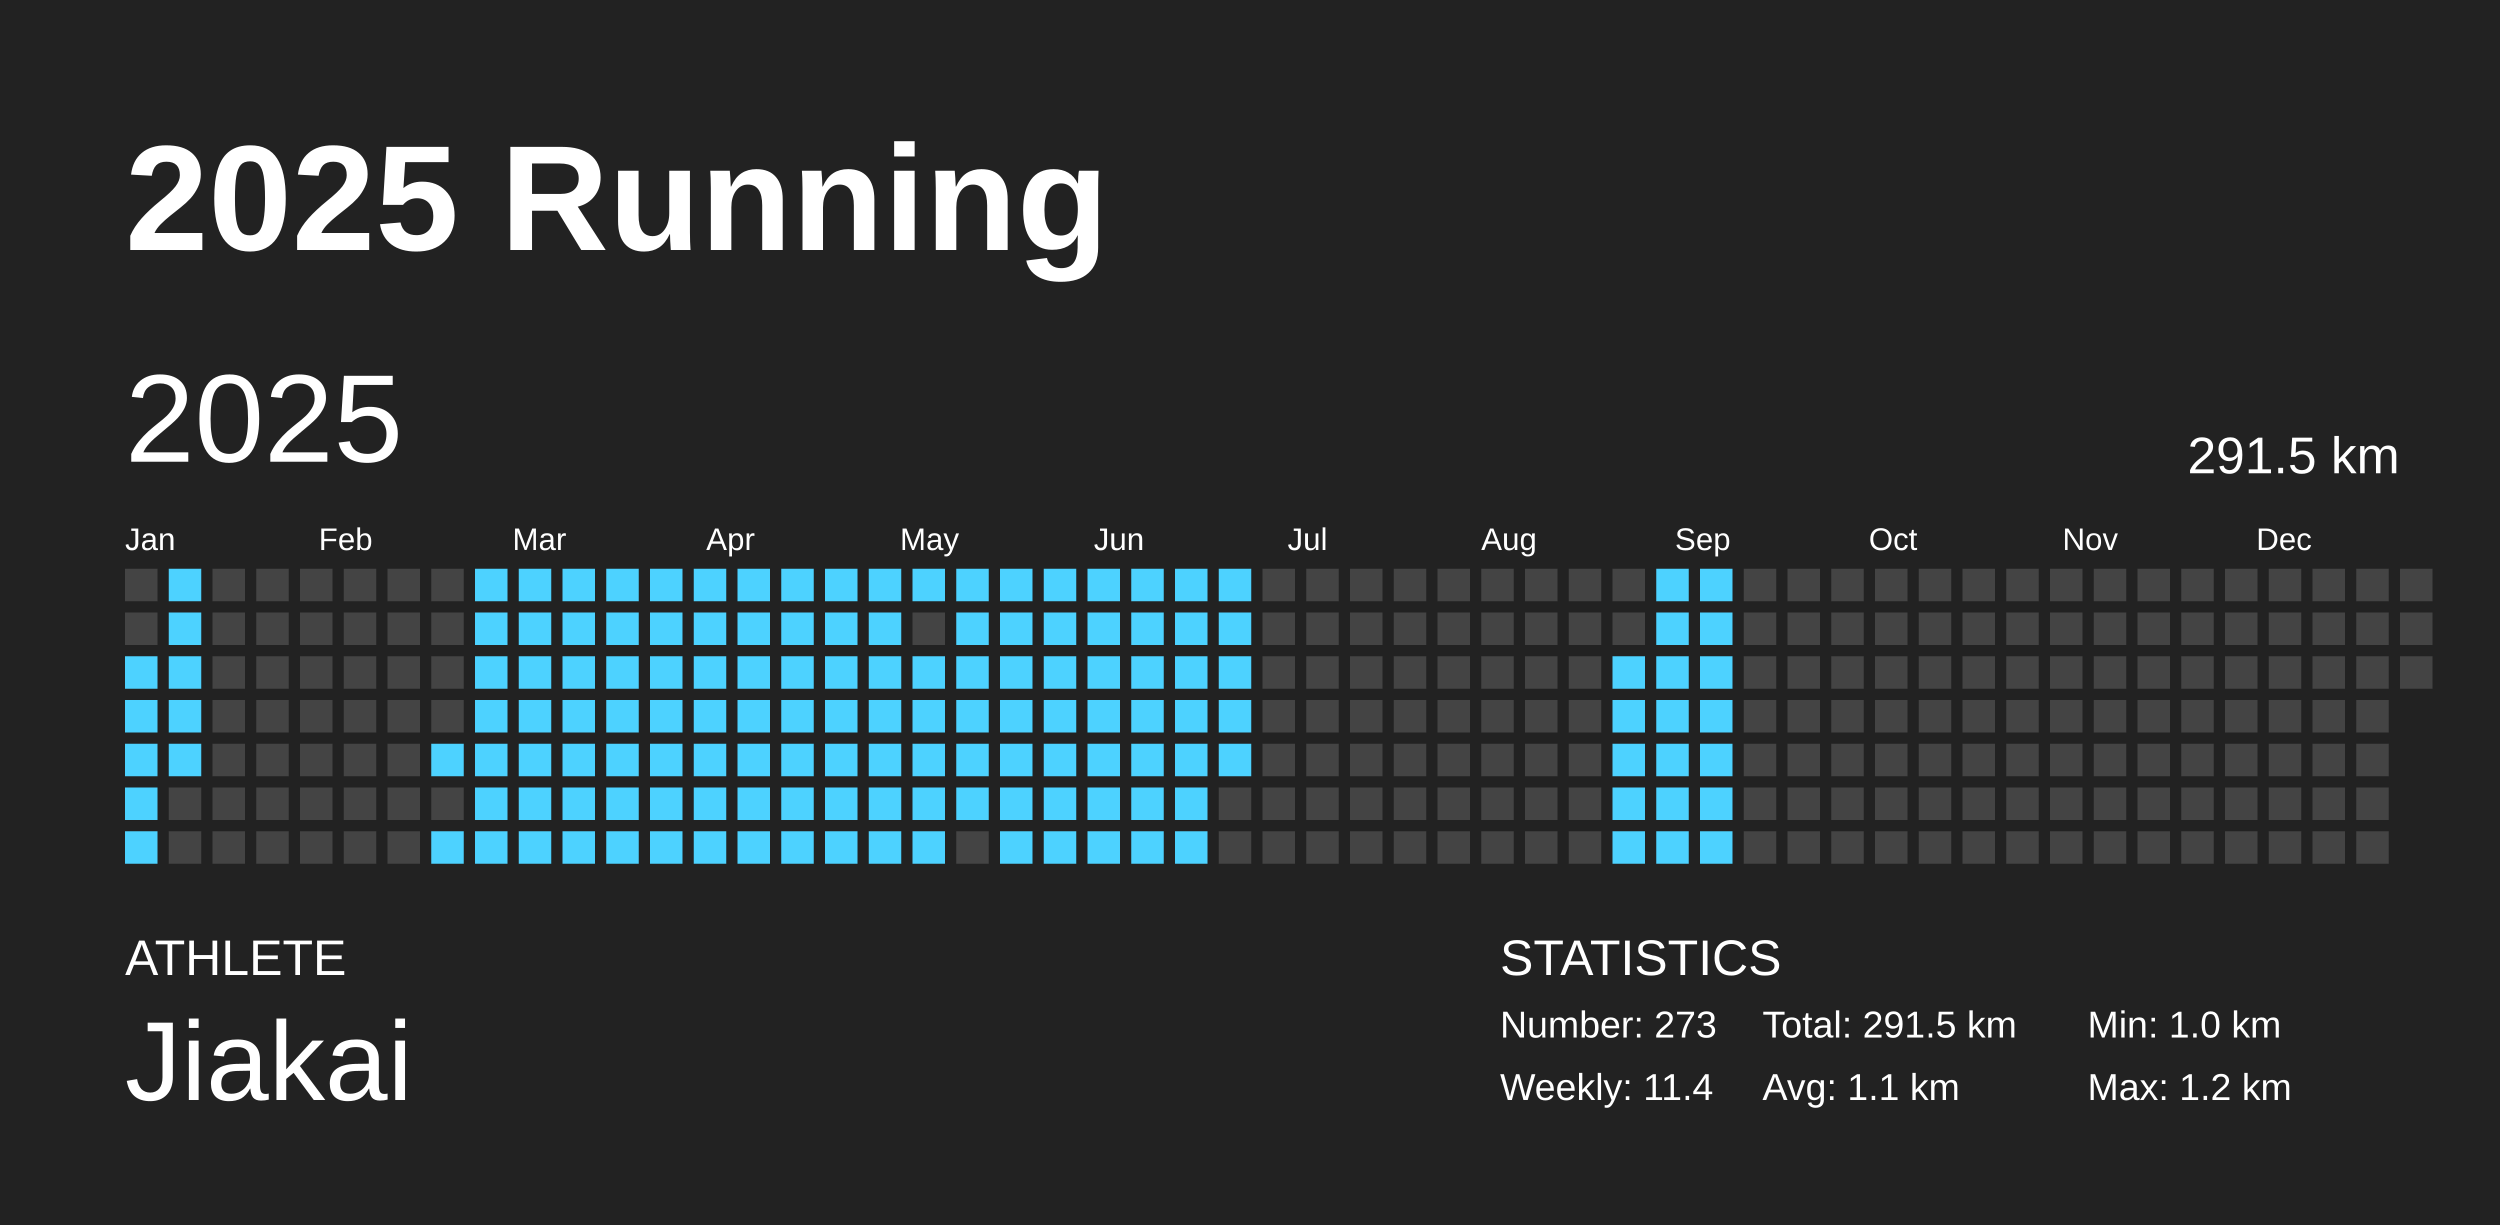
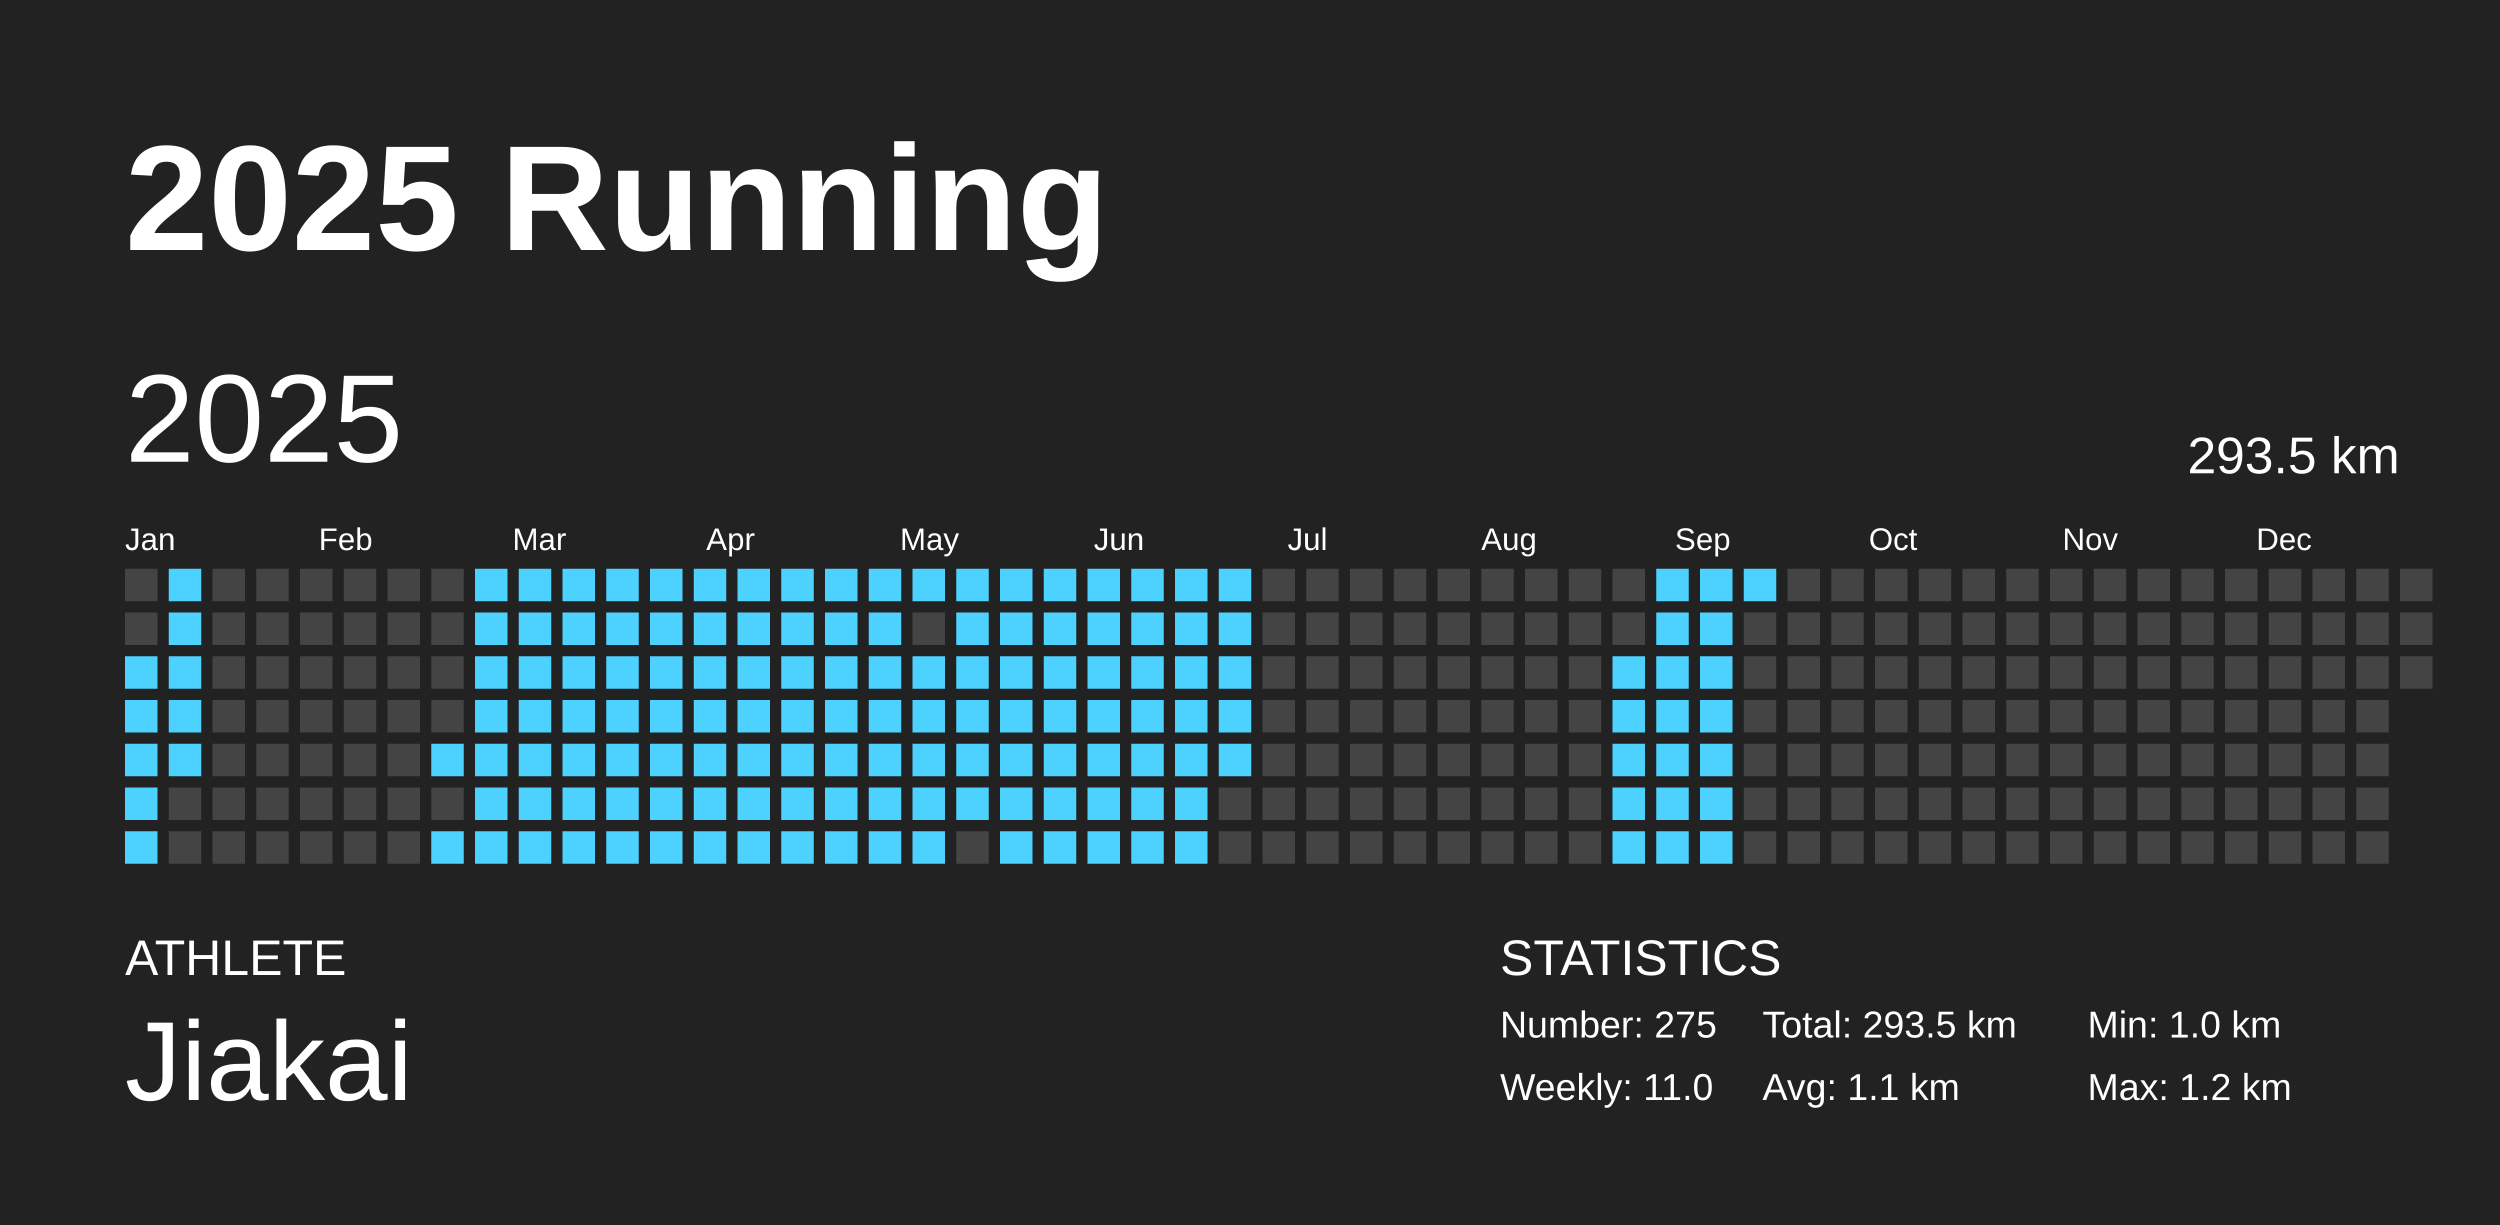
<svg xmlns="http://www.w3.org/2000/svg" baseProfile="full" height="98mm" version="1.1" viewBox="0,0,200,98" width="200mm">
  <defs />
  <rect fill="#222222" height="98" width="200" x="0" y="0" />
  <text fill="#FFFFFF" style="font-size:12px; font-family:Arial; font-weight:bold;" x="10" y="20">2025 Running</text>
  <text fill="#FFFFFF" style="font-size:4px; font-family:Arial" x="10" y="78">ATHLETE</text>
  <text fill="#FFFFFF" style="font-size:9px; font-family:Arial" x="10" y="88">Jiakai</text>
  <text fill="#FFFFFF" style="font-size:4px; font-family:Arial" x="120" y="78">STATISTICS</text>
-   <text fill="#FFFFFF" style="font-size:3px; font-family:Arial" x="120" y="83">Number: 273</text>
-   <text fill="#FFFFFF" style="font-size:3px; font-family:Arial" x="120" y="88">Weekly: 11.4</text>
-   <text fill="#FFFFFF" style="font-size:3px; font-family:Arial" x="141" y="83">Total: 291.5 km</text>
+   <text fill="#FFFFFF" style="font-size:3px; font-family:Arial" x="120" y="83">Number: 275</text>
+   <text fill="#FFFFFF" style="font-size:3px; font-family:Arial" x="120" y="88">Weekly: 11.0</text>
+   <text fill="#FFFFFF" style="font-size:3px; font-family:Arial" x="141" y="83">Total: 293.5 km</text>
  <text fill="#FFFFFF" style="font-size:3px; font-family:Arial" x="141" y="88">Avg: 1.1 km</text>
  <text fill="#FFFFFF" style="font-size:3px; font-family:Arial" x="167" y="83">Min: 1.0 km</text>
  <text fill="#FFFFFF" style="font-size:3px; font-family:Arial" x="167" y="88">Max: 1.2 km</text>
  <text dominant-baseline="hanging" fill="#FFFFFF" style="font-size:10.0px; font-family:Arial;" x="10" y="30">2025</text>
-   <text dominant-baseline="hanging" fill="#FFFFFF" style="font-size:4.125px; font-family:Arial;" x="175" y="35">291.5 km</text>
+   <text dominant-baseline="hanging" fill="#FFFFFF" style="font-size:4.125px; font-family:Arial;" x="175" y="35">293.5 km</text>
  <text fill="#FFFFFF" style="font-size:2.5px; font-family:Arial" x="10.0" y="44">Jan</text>
  <text fill="#FFFFFF" style="font-size:2.5px; font-family:Arial" x="25.5" y="44">Feb</text>
  <text fill="#FFFFFF" style="font-size:2.5px; font-family:Arial" x="41.0" y="44">Mar</text>
  <text fill="#FFFFFF" style="font-size:2.5px; font-family:Arial" x="56.5" y="44">Apr</text>
  <text fill="#FFFFFF" style="font-size:2.5px; font-family:Arial" x="72.0" y="44">May</text>
  <text fill="#FFFFFF" style="font-size:2.5px; font-family:Arial" x="87.5" y="44">Jun</text>
  <text fill="#FFFFFF" style="font-size:2.5px; font-family:Arial" x="103.0" y="44">Jul</text>
  <text fill="#FFFFFF" style="font-size:2.5px; font-family:Arial" x="118.5" y="44">Aug</text>
  <text fill="#FFFFFF" style="font-size:2.5px; font-family:Arial" x="134.0" y="44">Sep</text>
  <text fill="#FFFFFF" style="font-size:2.5px; font-family:Arial" x="149.5" y="44">Oct</text>
  <text fill="#FFFFFF" style="font-size:2.5px; font-family:Arial" x="165.0" y="44">Nov</text>
  <text fill="#FFFFFF" style="font-size:2.5px; font-family:Arial" x="180.5" y="44">Dec</text>
  <rect fill="#444444" height="2.6" width="2.6" x="10.0" y="45.5" />
  <rect fill="#444444" height="2.6" width="2.6" x="10.0" y="49.0" />
  <rect fill="#4dd2ff" height="2.6" width="2.6" x="10.0" y="52.5" />
  <rect fill="#4dd2ff" height="2.6" width="2.6" x="10.0" y="56.0" />
  <rect fill="#4dd2ff" height="2.6" width="2.6" x="10.0" y="59.5" />
  <rect fill="#4dd2ff" height="2.6" width="2.6" x="10.0" y="63.0" />
  <rect fill="#4dd2ff" height="2.6" width="2.6" x="10.0" y="66.5" />
  <rect fill="#4dd2ff" height="2.6" width="2.6" x="13.5" y="45.5" />
  <rect fill="#4dd2ff" height="2.6" width="2.6" x="13.5" y="49.0" />
  <rect fill="#4dd2ff" height="2.6" width="2.6" x="13.5" y="52.5" />
  <rect fill="#4dd2ff" height="2.6" width="2.6" x="13.5" y="56.0" />
  <rect fill="#4dd2ff" height="2.6" width="2.6" x="13.5" y="59.5" />
  <rect fill="#444444" height="2.6" width="2.6" x="13.5" y="63.0" />
  <rect fill="#444444" height="2.6" width="2.6" x="13.5" y="66.5" />
  <rect fill="#444444" height="2.6" width="2.6" x="17.0" y="45.5" />
  <rect fill="#444444" height="2.6" width="2.6" x="17.0" y="49.0" />
  <rect fill="#444444" height="2.6" width="2.6" x="17.0" y="52.5" />
  <rect fill="#444444" height="2.6" width="2.6" x="17.0" y="56.0" />
  <rect fill="#444444" height="2.6" width="2.6" x="17.0" y="59.5" />
  <rect fill="#444444" height="2.6" width="2.6" x="17.0" y="63.0" />
  <rect fill="#444444" height="2.6" width="2.6" x="17.0" y="66.5" />
  <rect fill="#444444" height="2.6" width="2.6" x="20.5" y="45.5" />
  <rect fill="#444444" height="2.6" width="2.6" x="20.5" y="49.0" />
  <rect fill="#444444" height="2.6" width="2.6" x="20.5" y="52.5" />
  <rect fill="#444444" height="2.6" width="2.6" x="20.5" y="56.0" />
  <rect fill="#444444" height="2.6" width="2.6" x="20.5" y="59.5" />
  <rect fill="#444444" height="2.6" width="2.6" x="20.5" y="63.0" />
  <rect fill="#444444" height="2.6" width="2.6" x="20.5" y="66.5" />
  <rect fill="#444444" height="2.6" width="2.6" x="24.0" y="45.5" />
  <rect fill="#444444" height="2.6" width="2.6" x="24.0" y="49.0" />
  <rect fill="#444444" height="2.6" width="2.6" x="24.0" y="52.5" />
  <rect fill="#444444" height="2.6" width="2.6" x="24.0" y="56.0" />
  <rect fill="#444444" height="2.6" width="2.6" x="24.0" y="59.5" />
  <rect fill="#444444" height="2.6" width="2.6" x="24.0" y="63.0" />
  <rect fill="#444444" height="2.6" width="2.6" x="24.0" y="66.5" />
  <rect fill="#444444" height="2.6" width="2.6" x="27.5" y="45.5" />
  <rect fill="#444444" height="2.6" width="2.6" x="27.5" y="49.0" />
  <rect fill="#444444" height="2.6" width="2.6" x="27.5" y="52.5" />
  <rect fill="#444444" height="2.6" width="2.6" x="27.5" y="56.0" />
  <rect fill="#444444" height="2.6" width="2.6" x="27.5" y="59.5" />
  <rect fill="#444444" height="2.6" width="2.6" x="27.5" y="63.0" />
  <rect fill="#444444" height="2.6" width="2.6" x="27.5" y="66.5" />
  <rect fill="#444444" height="2.6" width="2.6" x="31.0" y="45.5" />
  <rect fill="#444444" height="2.6" width="2.6" x="31.0" y="49.0" />
  <rect fill="#444444" height="2.6" width="2.6" x="31.0" y="52.5" />
  <rect fill="#444444" height="2.6" width="2.6" x="31.0" y="56.0" />
  <rect fill="#444444" height="2.6" width="2.6" x="31.0" y="59.5" />
  <rect fill="#444444" height="2.6" width="2.6" x="31.0" y="63.0" />
  <rect fill="#444444" height="2.6" width="2.6" x="31.0" y="66.5" />
  <rect fill="#444444" height="2.6" width="2.6" x="34.5" y="45.5" />
  <rect fill="#444444" height="2.6" width="2.6" x="34.5" y="49.0" />
  <rect fill="#444444" height="2.6" width="2.6" x="34.5" y="52.5" />
  <rect fill="#444444" height="2.6" width="2.6" x="34.5" y="56.0" />
  <rect fill="#4dd2ff" height="2.6" width="2.6" x="34.5" y="59.5" />
  <rect fill="#444444" height="2.6" width="2.6" x="34.5" y="63.0" />
  <rect fill="#4dd2ff" height="2.6" width="2.6" x="34.5" y="66.5" />
  <rect fill="#4dd2ff" height="2.6" width="2.6" x="38.0" y="45.5" />
  <rect fill="#4dd2ff" height="2.6" width="2.6" x="38.0" y="49.0" />
  <rect fill="#4dd2ff" height="2.6" width="2.6" x="38.0" y="52.5" />
  <rect fill="#4dd2ff" height="2.6" width="2.6" x="38.0" y="56.0" />
  <rect fill="#4dd2ff" height="2.6" width="2.6" x="38.0" y="59.5" />
  <rect fill="#4dd2ff" height="2.6" width="2.6" x="38.0" y="63.0" />
  <rect fill="#4dd2ff" height="2.6" width="2.6" x="38.0" y="66.5" />
  <rect fill="#4dd2ff" height="2.6" width="2.6" x="41.5" y="45.5" />
  <rect fill="#4dd2ff" height="2.6" width="2.6" x="41.5" y="49.0" />
  <rect fill="#4dd2ff" height="2.6" width="2.6" x="41.5" y="52.5" />
  <rect fill="#4dd2ff" height="2.6" width="2.6" x="41.5" y="56.0" />
  <rect fill="#4dd2ff" height="2.6" width="2.6" x="41.5" y="59.5" />
  <rect fill="#4dd2ff" height="2.6" width="2.6" x="41.5" y="63.0" />
  <rect fill="#4dd2ff" height="2.6" width="2.6" x="41.5" y="66.5" />
  <rect fill="#4dd2ff" height="2.6" width="2.6" x="45.0" y="45.5" />
  <rect fill="#4dd2ff" height="2.6" width="2.6" x="45.0" y="49.0" />
  <rect fill="#4dd2ff" height="2.6" width="2.6" x="45.0" y="52.5" />
  <rect fill="#4dd2ff" height="2.6" width="2.6" x="45.0" y="56.0" />
  <rect fill="#4dd2ff" height="2.6" width="2.6" x="45.0" y="59.5" />
  <rect fill="#4dd2ff" height="2.6" width="2.6" x="45.0" y="63.0" />
  <rect fill="#4dd2ff" height="2.6" width="2.6" x="45.0" y="66.5" />
  <rect fill="#4dd2ff" height="2.6" width="2.6" x="48.5" y="45.5" />
  <rect fill="#4dd2ff" height="2.6" width="2.6" x="48.5" y="49.0" />
  <rect fill="#4dd2ff" height="2.6" width="2.6" x="48.5" y="52.5" />
  <rect fill="#4dd2ff" height="2.6" width="2.6" x="48.5" y="56.0" />
  <rect fill="#4dd2ff" height="2.6" width="2.6" x="48.5" y="59.5" />
  <rect fill="#4dd2ff" height="2.6" width="2.6" x="48.5" y="63.0" />
  <rect fill="#4dd2ff" height="2.6" width="2.6" x="48.5" y="66.5" />
  <rect fill="#4dd2ff" height="2.6" width="2.6" x="52.0" y="45.5" />
  <rect fill="#4dd2ff" height="2.6" width="2.6" x="52.0" y="49.0" />
  <rect fill="#4dd2ff" height="2.6" width="2.6" x="52.0" y="52.5" />
  <rect fill="#4dd2ff" height="2.6" width="2.6" x="52.0" y="56.0" />
  <rect fill="#4dd2ff" height="2.6" width="2.6" x="52.0" y="59.5" />
  <rect fill="#4dd2ff" height="2.6" width="2.6" x="52.0" y="63.0" />
  <rect fill="#4dd2ff" height="2.6" width="2.6" x="52.0" y="66.5" />
  <rect fill="#4dd2ff" height="2.6" width="2.6" x="55.5" y="45.5" />
  <rect fill="#4dd2ff" height="2.6" width="2.6" x="55.5" y="49.0" />
  <rect fill="#4dd2ff" height="2.6" width="2.6" x="55.5" y="52.5" />
  <rect fill="#4dd2ff" height="2.6" width="2.6" x="55.5" y="56.0" />
  <rect fill="#4dd2ff" height="2.6" width="2.6" x="55.5" y="59.5" />
  <rect fill="#4dd2ff" height="2.6" width="2.6" x="55.5" y="63.0" />
  <rect fill="#4dd2ff" height="2.6" width="2.6" x="55.5" y="66.5" />
  <rect fill="#4dd2ff" height="2.6" width="2.6" x="59.0" y="45.5" />
  <rect fill="#4dd2ff" height="2.6" width="2.6" x="59.0" y="49.0" />
  <rect fill="#4dd2ff" height="2.6" width="2.6" x="59.0" y="52.5" />
  <rect fill="#4dd2ff" height="2.6" width="2.6" x="59.0" y="56.0" />
  <rect fill="#4dd2ff" height="2.6" width="2.6" x="59.0" y="59.5" />
  <rect fill="#4dd2ff" height="2.6" width="2.6" x="59.0" y="63.0" />
  <rect fill="#4dd2ff" height="2.6" width="2.6" x="59.0" y="66.5" />
  <rect fill="#4dd2ff" height="2.6" width="2.6" x="62.5" y="45.5" />
  <rect fill="#4dd2ff" height="2.6" width="2.6" x="62.5" y="49.0" />
  <rect fill="#4dd2ff" height="2.6" width="2.6" x="62.5" y="52.5" />
  <rect fill="#4dd2ff" height="2.6" width="2.6" x="62.5" y="56.0" />
  <rect fill="#4dd2ff" height="2.6" width="2.6" x="62.5" y="59.5" />
  <rect fill="#4dd2ff" height="2.6" width="2.6" x="62.5" y="63.0" />
  <rect fill="#4dd2ff" height="2.6" width="2.6" x="62.5" y="66.5" />
  <rect fill="#4dd2ff" height="2.6" width="2.6" x="66.0" y="45.5" />
  <rect fill="#4dd2ff" height="2.6" width="2.6" x="66.0" y="49.0" />
  <rect fill="#4dd2ff" height="2.6" width="2.6" x="66.0" y="52.5" />
  <rect fill="#4dd2ff" height="2.6" width="2.6" x="66.0" y="56.0" />
  <rect fill="#4dd2ff" height="2.6" width="2.6" x="66.0" y="59.5" />
  <rect fill="#4dd2ff" height="2.6" width="2.6" x="66.0" y="63.0" />
  <rect fill="#4dd2ff" height="2.6" width="2.6" x="66.0" y="66.5" />
  <rect fill="#4dd2ff" height="2.6" width="2.6" x="69.5" y="45.5" />
  <rect fill="#4dd2ff" height="2.6" width="2.6" x="69.5" y="49.0" />
  <rect fill="#4dd2ff" height="2.6" width="2.6" x="69.5" y="52.5" />
  <rect fill="#4dd2ff" height="2.6" width="2.6" x="69.5" y="56.0" />
  <rect fill="#4dd2ff" height="2.6" width="2.6" x="69.5" y="59.5" />
  <rect fill="#4dd2ff" height="2.6" width="2.6" x="69.5" y="63.0" />
  <rect fill="#4dd2ff" height="2.6" width="2.6" x="69.5" y="66.5" />
  <rect fill="#4dd2ff" height="2.6" width="2.6" x="73.0" y="45.5" />
  <rect fill="#444444" height="2.6" width="2.6" x="73.0" y="49.0" />
  <rect fill="#4dd2ff" height="2.6" width="2.6" x="73.0" y="52.5" />
  <rect fill="#4dd2ff" height="2.6" width="2.6" x="73.0" y="56.0" />
  <rect fill="#4dd2ff" height="2.6" width="2.6" x="73.0" y="59.5" />
  <rect fill="#4dd2ff" height="2.6" width="2.6" x="73.0" y="63.0" />
  <rect fill="#4dd2ff" height="2.6" width="2.6" x="73.0" y="66.5" />
  <rect fill="#4dd2ff" height="2.6" width="2.6" x="76.5" y="45.5" />
  <rect fill="#4dd2ff" height="2.6" width="2.6" x="76.5" y="49.0" />
  <rect fill="#4dd2ff" height="2.6" width="2.6" x="76.5" y="52.5" />
  <rect fill="#4dd2ff" height="2.6" width="2.6" x="76.5" y="56.0" />
  <rect fill="#4dd2ff" height="2.6" width="2.6" x="76.5" y="59.5" />
  <rect fill="#4dd2ff" height="2.6" width="2.6" x="76.5" y="63.0" />
  <rect fill="#444444" height="2.6" width="2.6" x="76.5" y="66.5" />
  <rect fill="#4dd2ff" height="2.6" width="2.6" x="80.0" y="45.5" />
  <rect fill="#4dd2ff" height="2.6" width="2.6" x="80.0" y="49.0" />
  <rect fill="#4dd2ff" height="2.6" width="2.6" x="80.0" y="52.5" />
  <rect fill="#4dd2ff" height="2.6" width="2.6" x="80.0" y="56.0" />
  <rect fill="#4dd2ff" height="2.6" width="2.6" x="80.0" y="59.5" />
  <rect fill="#4dd2ff" height="2.6" width="2.6" x="80.0" y="63.0" />
  <rect fill="#4dd2ff" height="2.6" width="2.6" x="80.0" y="66.5" />
  <rect fill="#4dd2ff" height="2.6" width="2.6" x="83.5" y="45.5" />
  <rect fill="#4dd2ff" height="2.6" width="2.6" x="83.5" y="49.0" />
  <rect fill="#4dd2ff" height="2.6" width="2.6" x="83.5" y="52.5" />
  <rect fill="#4dd2ff" height="2.6" width="2.6" x="83.5" y="56.0" />
  <rect fill="#4dd2ff" height="2.6" width="2.6" x="83.5" y="59.5" />
  <rect fill="#4dd2ff" height="2.6" width="2.6" x="83.5" y="63.0" />
  <rect fill="#4dd2ff" height="2.6" width="2.6" x="83.5" y="66.5" />
  <rect fill="#4dd2ff" height="2.6" width="2.6" x="87.0" y="45.5" />
  <rect fill="#4dd2ff" height="2.6" width="2.6" x="87.0" y="49.0" />
  <rect fill="#4dd2ff" height="2.6" width="2.6" x="87.0" y="52.5" />
  <rect fill="#4dd2ff" height="2.6" width="2.6" x="87.0" y="56.0" />
  <rect fill="#4dd2ff" height="2.6" width="2.6" x="87.0" y="59.5" />
  <rect fill="#4dd2ff" height="2.6" width="2.6" x="87.0" y="63.0" />
  <rect fill="#4dd2ff" height="2.6" width="2.6" x="87.0" y="66.5" />
  <rect fill="#4dd2ff" height="2.6" width="2.6" x="90.5" y="45.5" />
  <rect fill="#4dd2ff" height="2.6" width="2.6" x="90.5" y="49.0" />
  <rect fill="#4dd2ff" height="2.6" width="2.6" x="90.5" y="52.5" />
  <rect fill="#4dd2ff" height="2.6" width="2.6" x="90.5" y="56.0" />
  <rect fill="#4dd2ff" height="2.6" width="2.6" x="90.5" y="59.5" />
  <rect fill="#4dd2ff" height="2.6" width="2.6" x="90.5" y="63.0" />
  <rect fill="#4dd2ff" height="2.6" width="2.6" x="90.5" y="66.5" />
  <rect fill="#4dd2ff" height="2.6" width="2.6" x="94.0" y="45.5" />
  <rect fill="#4dd2ff" height="2.6" width="2.6" x="94.0" y="49.0" />
  <rect fill="#4dd2ff" height="2.6" width="2.6" x="94.0" y="52.5" />
  <rect fill="#4dd2ff" height="2.6" width="2.6" x="94.0" y="56.0" />
  <rect fill="#4dd2ff" height="2.6" width="2.6" x="94.0" y="59.5" />
  <rect fill="#4dd2ff" height="2.6" width="2.6" x="94.0" y="63.0" />
  <rect fill="#4dd2ff" height="2.6" width="2.6" x="94.0" y="66.5" />
  <rect fill="#4dd2ff" height="2.6" width="2.6" x="97.5" y="45.5" />
  <rect fill="#4dd2ff" height="2.6" width="2.6" x="97.5" y="49.0" />
  <rect fill="#4dd2ff" height="2.6" width="2.6" x="97.5" y="52.5" />
  <rect fill="#4dd2ff" height="2.6" width="2.6" x="97.5" y="56.0" />
  <rect fill="#4dd2ff" height="2.6" width="2.6" x="97.5" y="59.5" />
  <rect fill="#444444" height="2.6" width="2.6" x="97.5" y="63.0" />
  <rect fill="#444444" height="2.6" width="2.6" x="97.5" y="66.5" />
  <rect fill="#444444" height="2.6" width="2.6" x="101.0" y="45.5" />
  <rect fill="#444444" height="2.6" width="2.6" x="101.0" y="49.0" />
  <rect fill="#444444" height="2.6" width="2.6" x="101.0" y="52.5" />
  <rect fill="#444444" height="2.6" width="2.6" x="101.0" y="56.0" />
  <rect fill="#444444" height="2.6" width="2.6" x="101.0" y="59.5" />
  <rect fill="#444444" height="2.6" width="2.6" x="101.0" y="63.0" />
  <rect fill="#444444" height="2.6" width="2.6" x="101.0" y="66.5" />
  <rect fill="#444444" height="2.6" width="2.6" x="104.5" y="45.5" />
  <rect fill="#444444" height="2.6" width="2.6" x="104.5" y="49.0" />
  <rect fill="#444444" height="2.6" width="2.6" x="104.5" y="52.5" />
  <rect fill="#444444" height="2.6" width="2.6" x="104.5" y="56.0" />
  <rect fill="#444444" height="2.6" width="2.6" x="104.5" y="59.5" />
  <rect fill="#444444" height="2.6" width="2.6" x="104.5" y="63.0" />
  <rect fill="#444444" height="2.6" width="2.6" x="104.5" y="66.5" />
  <rect fill="#444444" height="2.6" width="2.6" x="108.0" y="45.5" />
  <rect fill="#444444" height="2.6" width="2.6" x="108.0" y="49.0" />
  <rect fill="#444444" height="2.6" width="2.6" x="108.0" y="52.5" />
  <rect fill="#444444" height="2.6" width="2.6" x="108.0" y="56.0" />
  <rect fill="#444444" height="2.6" width="2.6" x="108.0" y="59.5" />
  <rect fill="#444444" height="2.6" width="2.6" x="108.0" y="63.0" />
  <rect fill="#444444" height="2.6" width="2.6" x="108.0" y="66.5" />
  <rect fill="#444444" height="2.6" width="2.6" x="111.5" y="45.5" />
  <rect fill="#444444" height="2.6" width="2.6" x="111.5" y="49.0" />
  <rect fill="#444444" height="2.6" width="2.6" x="111.5" y="52.5" />
  <rect fill="#444444" height="2.6" width="2.6" x="111.5" y="56.0" />
  <rect fill="#444444" height="2.6" width="2.6" x="111.5" y="59.5" />
  <rect fill="#444444" height="2.6" width="2.6" x="111.5" y="63.0" />
  <rect fill="#444444" height="2.6" width="2.6" x="111.5" y="66.5" />
  <rect fill="#444444" height="2.6" width="2.6" x="115.0" y="45.5" />
  <rect fill="#444444" height="2.6" width="2.6" x="115.0" y="49.0" />
  <rect fill="#444444" height="2.6" width="2.6" x="115.0" y="52.5" />
  <rect fill="#444444" height="2.6" width="2.6" x="115.0" y="56.0" />
  <rect fill="#444444" height="2.6" width="2.6" x="115.0" y="59.5" />
  <rect fill="#444444" height="2.6" width="2.6" x="115.0" y="63.0" />
  <rect fill="#444444" height="2.6" width="2.6" x="115.0" y="66.5" />
  <rect fill="#444444" height="2.6" width="2.6" x="118.5" y="45.5" />
  <rect fill="#444444" height="2.6" width="2.6" x="118.5" y="49.0" />
  <rect fill="#444444" height="2.6" width="2.6" x="118.5" y="52.5" />
  <rect fill="#444444" height="2.6" width="2.6" x="118.5" y="56.0" />
  <rect fill="#444444" height="2.6" width="2.6" x="118.5" y="59.5" />
  <rect fill="#444444" height="2.6" width="2.6" x="118.5" y="63.0" />
  <rect fill="#444444" height="2.6" width="2.6" x="118.5" y="66.5" />
  <rect fill="#444444" height="2.6" width="2.6" x="122.0" y="45.5" />
  <rect fill="#444444" height="2.6" width="2.6" x="122.0" y="49.0" />
  <rect fill="#444444" height="2.6" width="2.6" x="122.0" y="52.5" />
  <rect fill="#444444" height="2.6" width="2.6" x="122.0" y="56.0" />
  <rect fill="#444444" height="2.6" width="2.6" x="122.0" y="59.5" />
  <rect fill="#444444" height="2.6" width="2.6" x="122.0" y="63.0" />
  <rect fill="#444444" height="2.6" width="2.6" x="122.0" y="66.5" />
  <rect fill="#444444" height="2.6" width="2.6" x="125.5" y="45.5" />
  <rect fill="#444444" height="2.6" width="2.6" x="125.5" y="49.0" />
  <rect fill="#444444" height="2.6" width="2.6" x="125.5" y="52.5" />
  <rect fill="#444444" height="2.6" width="2.6" x="125.5" y="56.0" />
  <rect fill="#444444" height="2.6" width="2.6" x="125.5" y="59.5" />
  <rect fill="#444444" height="2.6" width="2.6" x="125.5" y="63.0" />
  <rect fill="#444444" height="2.6" width="2.6" x="125.5" y="66.5" />
  <rect fill="#444444" height="2.6" width="2.6" x="129.0" y="45.5" />
  <rect fill="#444444" height="2.6" width="2.6" x="129.0" y="49.0" />
  <rect fill="#4dd2ff" height="2.6" width="2.6" x="129.0" y="52.5" />
  <rect fill="#4dd2ff" height="2.6" width="2.6" x="129.0" y="56.0" />
  <rect fill="#4dd2ff" height="2.6" width="2.6" x="129.0" y="59.5" />
  <rect fill="#4dd2ff" height="2.6" width="2.6" x="129.0" y="63.0" />
  <rect fill="#4dd2ff" height="2.6" width="2.6" x="129.0" y="66.5" />
  <rect fill="#4dd2ff" height="2.6" width="2.6" x="132.5" y="45.5" />
  <rect fill="#4dd2ff" height="2.6" width="2.6" x="132.5" y="49.0" />
  <rect fill="#4dd2ff" height="2.6" width="2.6" x="132.5" y="52.5" />
  <rect fill="#4dd2ff" height="2.6" width="2.6" x="132.5" y="56.0" />
  <rect fill="#4dd2ff" height="2.6" width="2.6" x="132.5" y="59.5" />
  <rect fill="#4dd2ff" height="2.6" width="2.6" x="132.5" y="63.0" />
  <rect fill="#4dd2ff" height="2.6" width="2.6" x="132.5" y="66.5" />
  <rect fill="#4dd2ff" height="2.6" width="2.6" x="136.0" y="45.5" />
  <rect fill="#4dd2ff" height="2.6" width="2.6" x="136.0" y="49.0" />
  <rect fill="#4dd2ff" height="2.6" width="2.6" x="136.0" y="52.5" />
  <rect fill="#4dd2ff" height="2.6" width="2.6" x="136.0" y="56.0" />
  <rect fill="#4dd2ff" height="2.6" width="2.6" x="136.0" y="59.5" />
  <rect fill="#4dd2ff" height="2.6" width="2.6" x="136.0" y="63.0" />
  <rect fill="#4dd2ff" height="2.6" width="2.6" x="136.0" y="66.5" />
-   <rect fill="#444444" height="2.6" width="2.6" x="139.5" y="45.5" />
+   <rect fill="#4dd2ff" height="2.6" width="2.6" x="139.5" y="45.5" />
  <rect fill="#444444" height="2.6" width="2.6" x="139.5" y="49.0" />
  <rect fill="#444444" height="2.6" width="2.6" x="139.5" y="52.5" />
  <rect fill="#444444" height="2.6" width="2.6" x="139.5" y="56.0" />
  <rect fill="#444444" height="2.6" width="2.6" x="139.5" y="59.5" />
  <rect fill="#444444" height="2.6" width="2.6" x="139.5" y="63.0" />
  <rect fill="#444444" height="2.6" width="2.6" x="139.5" y="66.5" />
  <rect fill="#444444" height="2.6" width="2.6" x="143.0" y="45.5" />
  <rect fill="#444444" height="2.6" width="2.6" x="143.0" y="49.0" />
  <rect fill="#444444" height="2.6" width="2.6" x="143.0" y="52.5" />
  <rect fill="#444444" height="2.6" width="2.6" x="143.0" y="56.0" />
  <rect fill="#444444" height="2.6" width="2.6" x="143.0" y="59.5" />
  <rect fill="#444444" height="2.6" width="2.6" x="143.0" y="63.0" />
  <rect fill="#444444" height="2.6" width="2.6" x="143.0" y="66.5" />
  <rect fill="#444444" height="2.6" width="2.6" x="146.5" y="45.5" />
  <rect fill="#444444" height="2.6" width="2.6" x="146.5" y="49.0" />
  <rect fill="#444444" height="2.6" width="2.6" x="146.5" y="52.5" />
  <rect fill="#444444" height="2.6" width="2.6" x="146.5" y="56.0" />
  <rect fill="#444444" height="2.6" width="2.6" x="146.5" y="59.5" />
  <rect fill="#444444" height="2.6" width="2.6" x="146.5" y="63.0" />
  <rect fill="#444444" height="2.6" width="2.6" x="146.5" y="66.5" />
  <rect fill="#444444" height="2.6" width="2.6" x="150.0" y="45.5" />
  <rect fill="#444444" height="2.6" width="2.6" x="150.0" y="49.0" />
  <rect fill="#444444" height="2.6" width="2.6" x="150.0" y="52.5" />
  <rect fill="#444444" height="2.6" width="2.6" x="150.0" y="56.0" />
  <rect fill="#444444" height="2.6" width="2.6" x="150.0" y="59.5" />
  <rect fill="#444444" height="2.6" width="2.6" x="150.0" y="63.0" />
  <rect fill="#444444" height="2.6" width="2.6" x="150.0" y="66.5" />
  <rect fill="#444444" height="2.6" width="2.6" x="153.5" y="45.5" />
  <rect fill="#444444" height="2.6" width="2.6" x="153.5" y="49.0" />
  <rect fill="#444444" height="2.6" width="2.6" x="153.5" y="52.5" />
  <rect fill="#444444" height="2.6" width="2.6" x="153.5" y="56.0" />
  <rect fill="#444444" height="2.6" width="2.6" x="153.5" y="59.5" />
  <rect fill="#444444" height="2.6" width="2.6" x="153.5" y="63.0" />
  <rect fill="#444444" height="2.6" width="2.6" x="153.5" y="66.5" />
  <rect fill="#444444" height="2.6" width="2.6" x="157.0" y="45.5" />
  <rect fill="#444444" height="2.6" width="2.6" x="157.0" y="49.0" />
  <rect fill="#444444" height="2.6" width="2.6" x="157.0" y="52.5" />
  <rect fill="#444444" height="2.6" width="2.6" x="157.0" y="56.0" />
  <rect fill="#444444" height="2.6" width="2.6" x="157.0" y="59.5" />
  <rect fill="#444444" height="2.6" width="2.6" x="157.0" y="63.0" />
  <rect fill="#444444" height="2.6" width="2.6" x="157.0" y="66.5" />
  <rect fill="#444444" height="2.6" width="2.6" x="160.5" y="45.5" />
  <rect fill="#444444" height="2.6" width="2.6" x="160.5" y="49.0" />
  <rect fill="#444444" height="2.6" width="2.6" x="160.5" y="52.5" />
  <rect fill="#444444" height="2.6" width="2.6" x="160.5" y="56.0" />
  <rect fill="#444444" height="2.6" width="2.6" x="160.5" y="59.5" />
  <rect fill="#444444" height="2.6" width="2.6" x="160.5" y="63.0" />
  <rect fill="#444444" height="2.6" width="2.6" x="160.5" y="66.5" />
  <rect fill="#444444" height="2.6" width="2.6" x="164.0" y="45.5" />
  <rect fill="#444444" height="2.6" width="2.6" x="164.0" y="49.0" />
  <rect fill="#444444" height="2.6" width="2.6" x="164.0" y="52.5" />
  <rect fill="#444444" height="2.6" width="2.6" x="164.0" y="56.0" />
  <rect fill="#444444" height="2.6" width="2.6" x="164.0" y="59.5" />
  <rect fill="#444444" height="2.6" width="2.6" x="164.0" y="63.0" />
  <rect fill="#444444" height="2.6" width="2.6" x="164.0" y="66.5" />
  <rect fill="#444444" height="2.6" width="2.6" x="167.5" y="45.5" />
  <rect fill="#444444" height="2.6" width="2.6" x="167.5" y="49.0" />
  <rect fill="#444444" height="2.6" width="2.6" x="167.5" y="52.5" />
  <rect fill="#444444" height="2.6" width="2.6" x="167.5" y="56.0" />
  <rect fill="#444444" height="2.6" width="2.6" x="167.5" y="59.5" />
  <rect fill="#444444" height="2.6" width="2.6" x="167.5" y="63.0" />
  <rect fill="#444444" height="2.6" width="2.6" x="167.5" y="66.5" />
  <rect fill="#444444" height="2.6" width="2.6" x="171.0" y="45.5" />
  <rect fill="#444444" height="2.6" width="2.6" x="171.0" y="49.0" />
  <rect fill="#444444" height="2.6" width="2.6" x="171.0" y="52.5" />
  <rect fill="#444444" height="2.6" width="2.6" x="171.0" y="56.0" />
  <rect fill="#444444" height="2.6" width="2.6" x="171.0" y="59.5" />
  <rect fill="#444444" height="2.6" width="2.6" x="171.0" y="63.0" />
  <rect fill="#444444" height="2.6" width="2.6" x="171.0" y="66.5" />
  <rect fill="#444444" height="2.6" width="2.6" x="174.5" y="45.5" />
  <rect fill="#444444" height="2.6" width="2.6" x="174.5" y="49.0" />
  <rect fill="#444444" height="2.6" width="2.6" x="174.5" y="52.5" />
  <rect fill="#444444" height="2.6" width="2.6" x="174.5" y="56.0" />
  <rect fill="#444444" height="2.6" width="2.6" x="174.5" y="59.5" />
  <rect fill="#444444" height="2.6" width="2.6" x="174.5" y="63.0" />
  <rect fill="#444444" height="2.6" width="2.6" x="174.5" y="66.5" />
  <rect fill="#444444" height="2.6" width="2.6" x="178.0" y="45.5" />
  <rect fill="#444444" height="2.6" width="2.6" x="178.0" y="49.0" />
  <rect fill="#444444" height="2.6" width="2.6" x="178.0" y="52.5" />
  <rect fill="#444444" height="2.6" width="2.6" x="178.0" y="56.0" />
  <rect fill="#444444" height="2.6" width="2.6" x="178.0" y="59.5" />
  <rect fill="#444444" height="2.6" width="2.6" x="178.0" y="63.0" />
  <rect fill="#444444" height="2.6" width="2.6" x="178.0" y="66.5" />
  <rect fill="#444444" height="2.6" width="2.6" x="181.5" y="45.5" />
  <rect fill="#444444" height="2.6" width="2.6" x="181.5" y="49.0" />
  <rect fill="#444444" height="2.6" width="2.6" x="181.5" y="52.5" />
  <rect fill="#444444" height="2.6" width="2.6" x="181.5" y="56.0" />
  <rect fill="#444444" height="2.6" width="2.6" x="181.5" y="59.5" />
  <rect fill="#444444" height="2.6" width="2.6" x="181.5" y="63.0" />
  <rect fill="#444444" height="2.6" width="2.6" x="181.5" y="66.5" />
  <rect fill="#444444" height="2.6" width="2.6" x="185.0" y="45.5" />
  <rect fill="#444444" height="2.6" width="2.6" x="185.0" y="49.0" />
  <rect fill="#444444" height="2.6" width="2.6" x="185.0" y="52.5" />
  <rect fill="#444444" height="2.6" width="2.6" x="185.0" y="56.0" />
  <rect fill="#444444" height="2.6" width="2.6" x="185.0" y="59.5" />
  <rect fill="#444444" height="2.6" width="2.6" x="185.0" y="63.0" />
  <rect fill="#444444" height="2.6" width="2.6" x="185.0" y="66.5" />
  <rect fill="#444444" height="2.6" width="2.6" x="188.5" y="45.5" />
  <rect fill="#444444" height="2.6" width="2.6" x="188.5" y="49.0" />
  <rect fill="#444444" height="2.6" width="2.6" x="188.5" y="52.5" />
  <rect fill="#444444" height="2.6" width="2.6" x="188.5" y="56.0" />
  <rect fill="#444444" height="2.6" width="2.6" x="188.5" y="59.5" />
  <rect fill="#444444" height="2.6" width="2.6" x="188.5" y="63.0" />
  <rect fill="#444444" height="2.6" width="2.6" x="188.5" y="66.5" />
  <rect fill="#444444" height="2.6" width="2.6" x="192.0" y="45.5" />
  <rect fill="#444444" height="2.6" width="2.6" x="192.0" y="49.0" />
  <rect fill="#444444" height="2.6" width="2.6" x="192.0" y="52.5" />
</svg>
